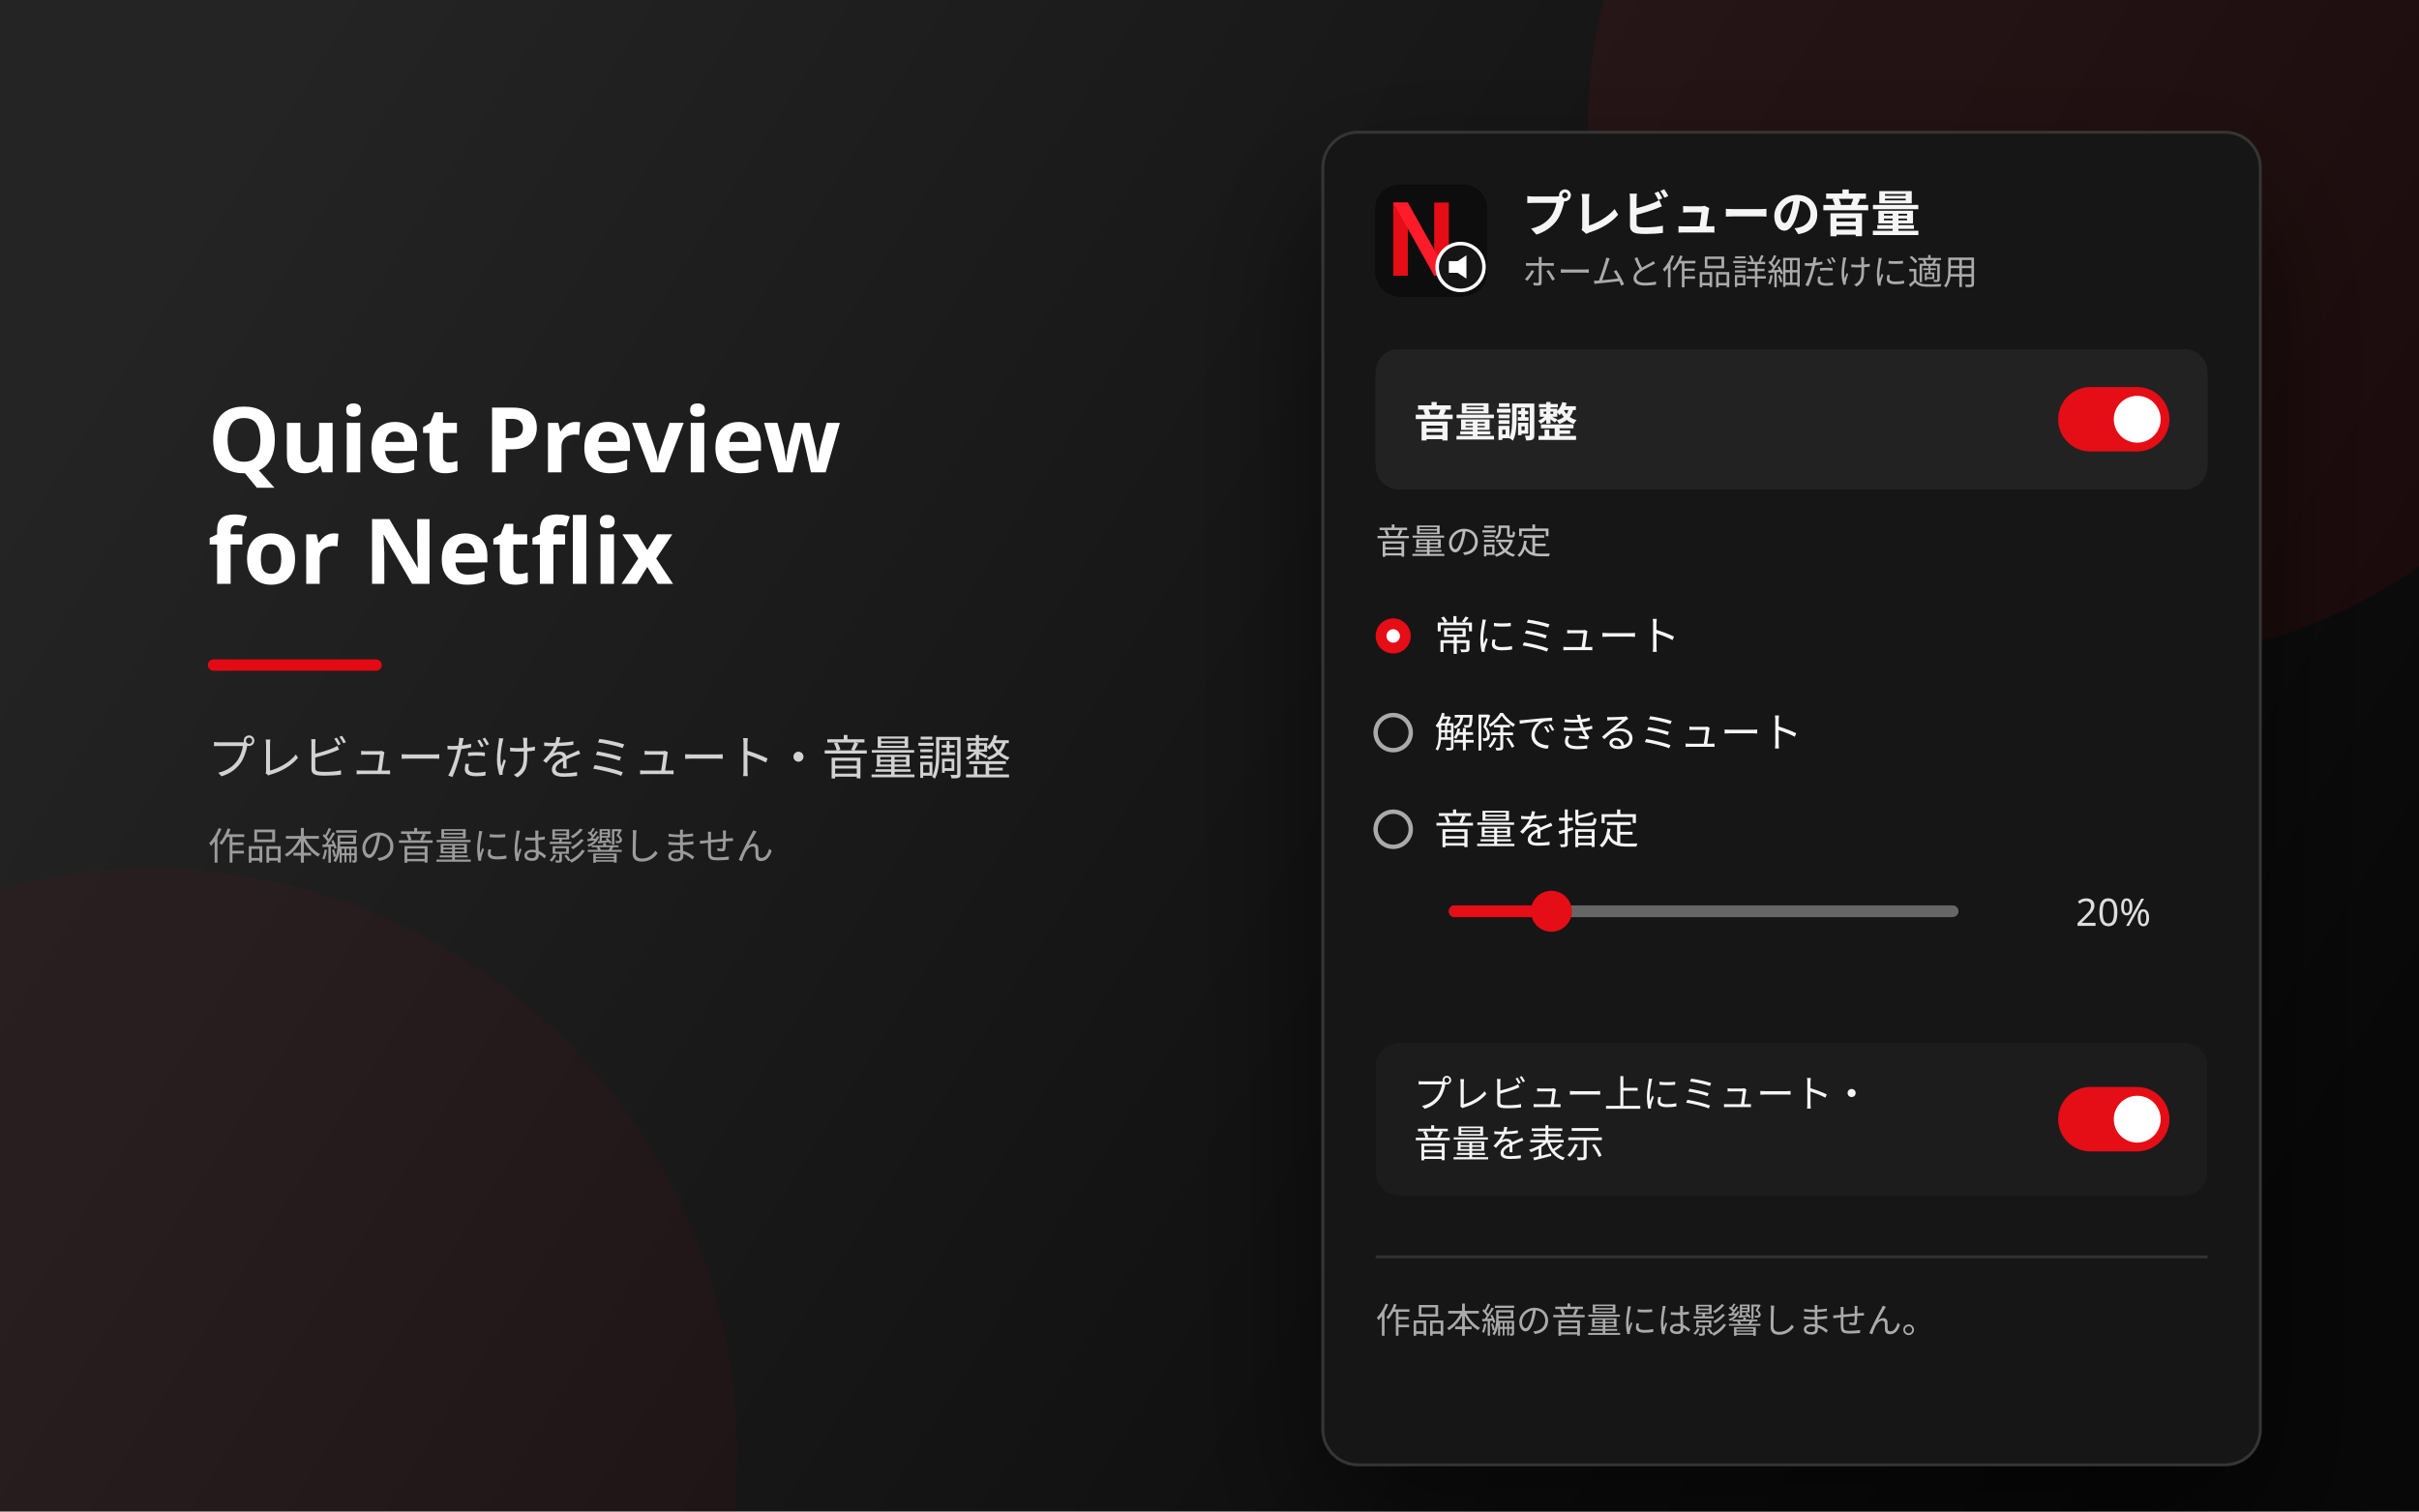
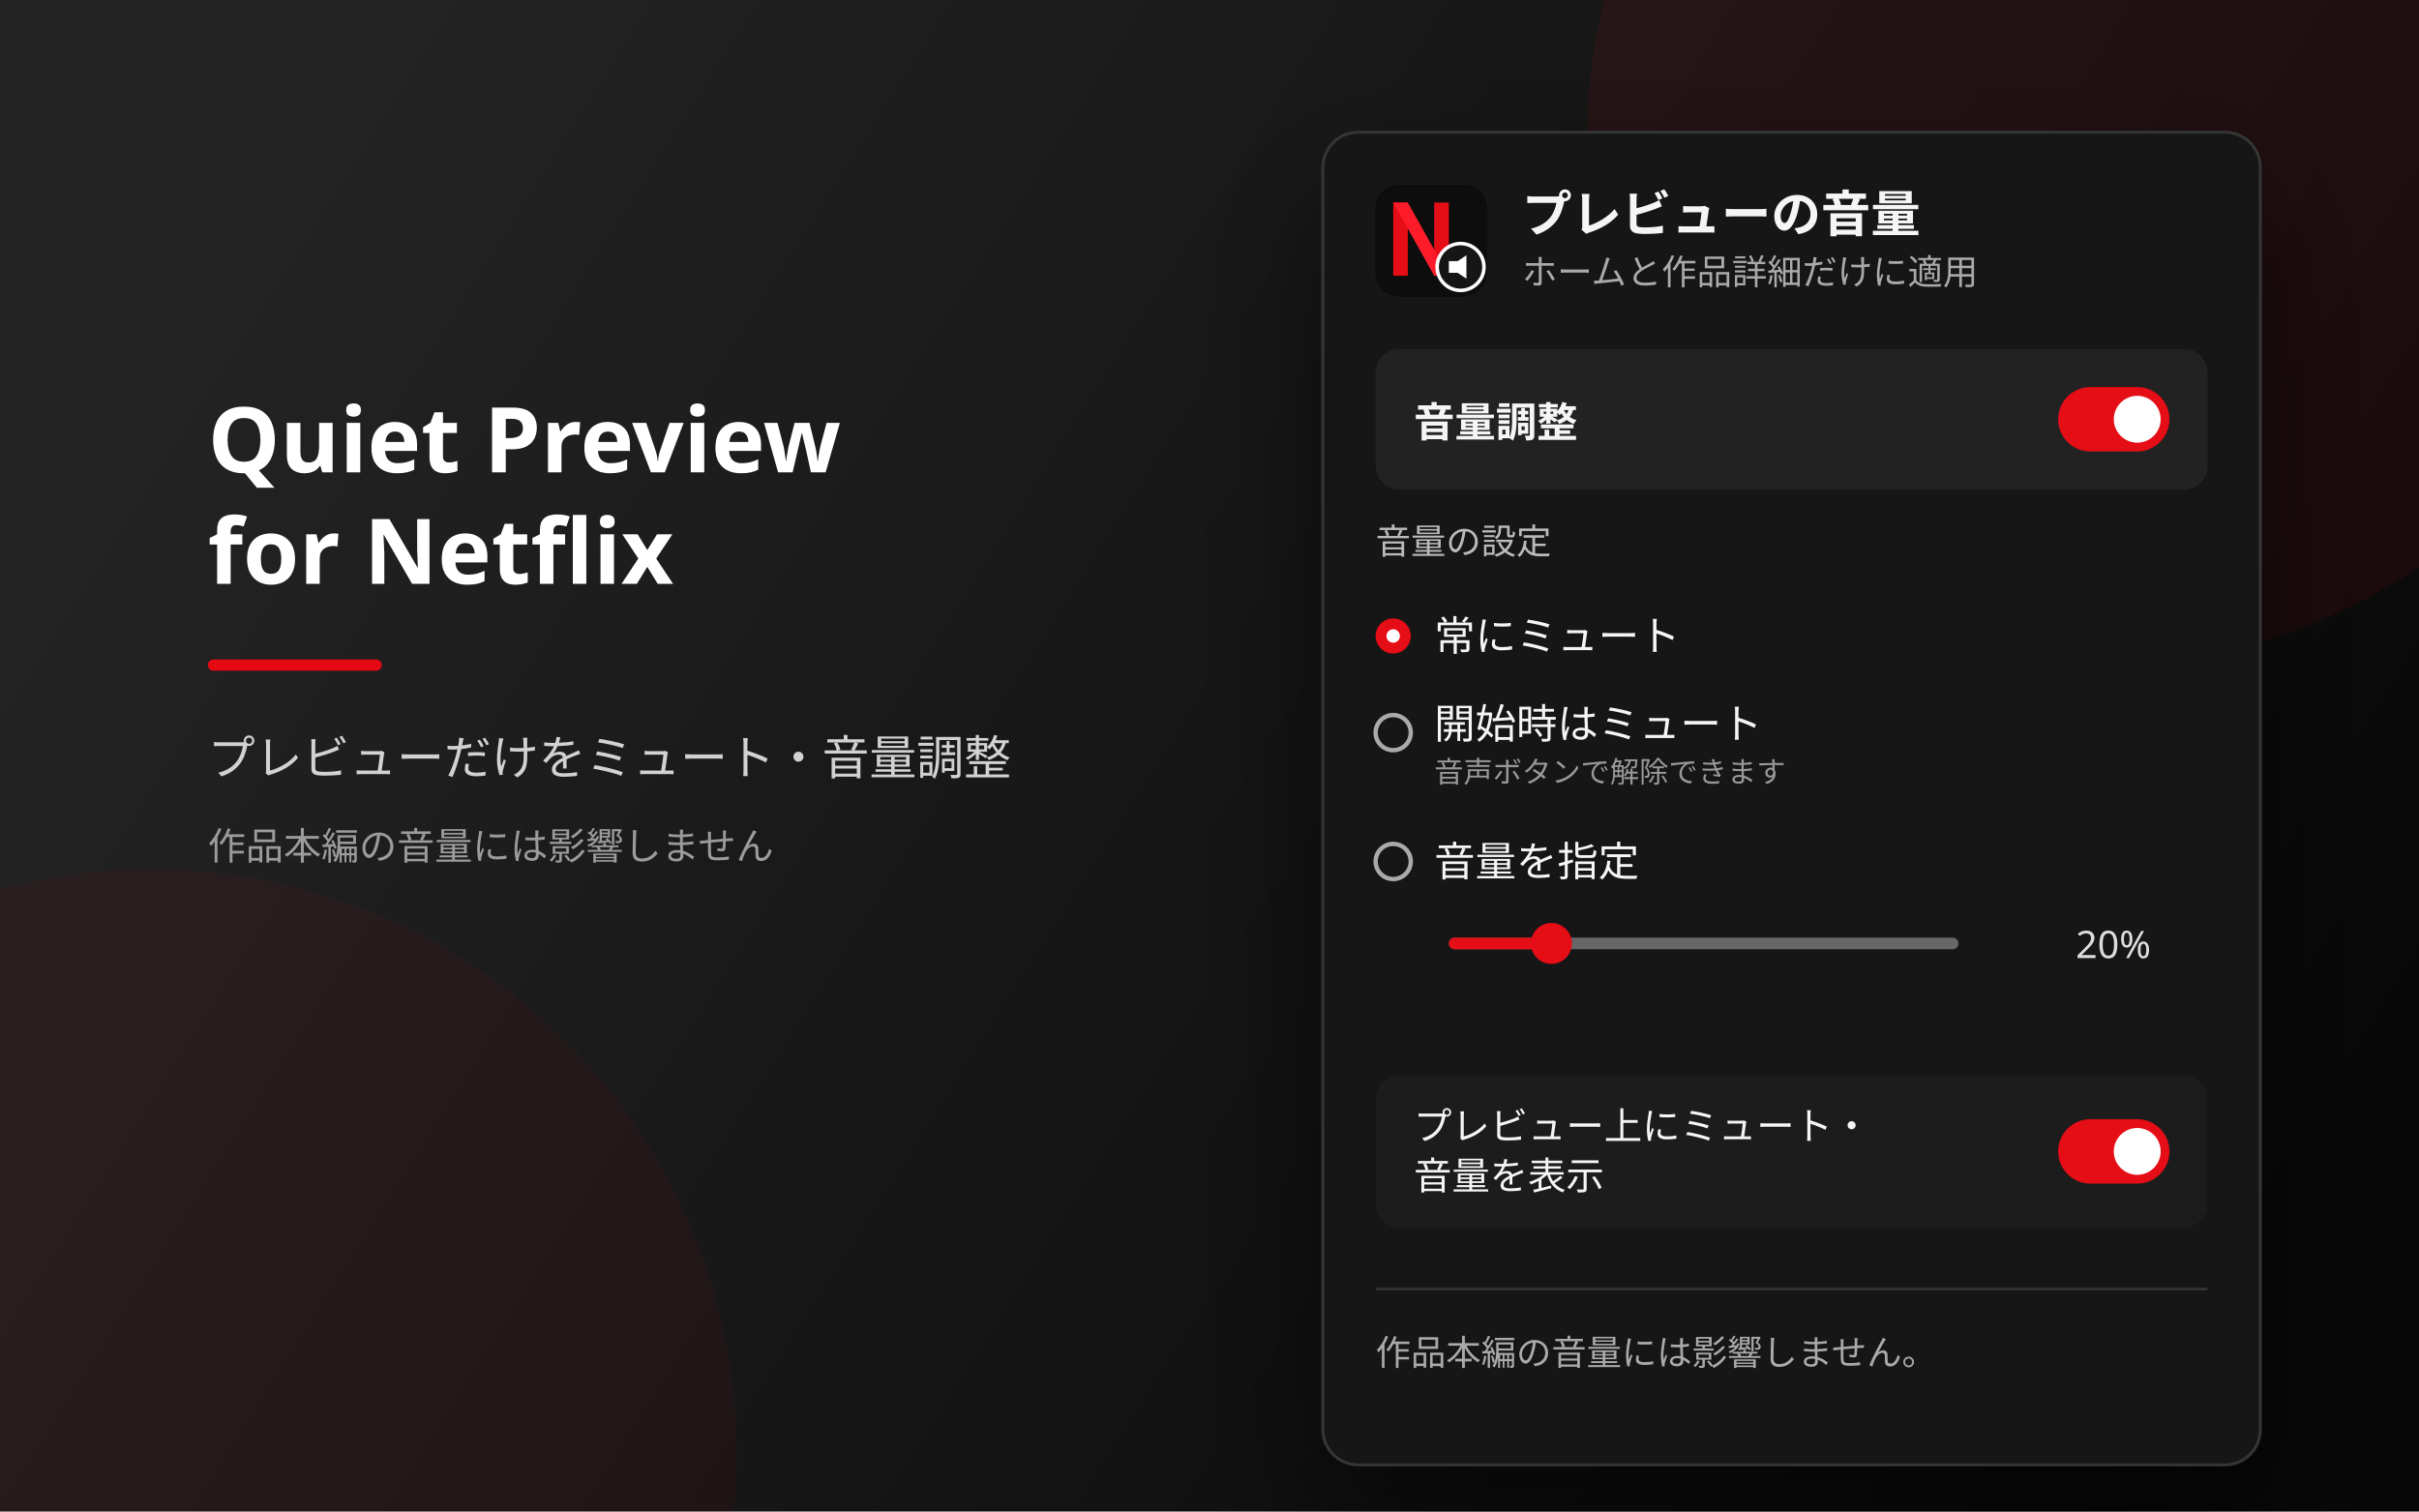
<svg xmlns="http://www.w3.org/2000/svg" width="1280" height="800" viewBox="0 0 1280 800">
  <defs>
    <linearGradient id="background" x1="120" y1="70" x2="1160" y2="730" gradientUnits="userSpaceOnUse">
      <stop stop-color="#242424" />
      <stop offset="1" stop-color="#080808" />
    </linearGradient>
    <linearGradient id="redGlow" x1="0" y1="0" x2="1" y2="1">
      <stop stop-color="#ff2934" />
      <stop offset="1" stop-color="#a80810" />
    </linearGradient>
    <filter id="shadow" x="-30%" y="-30%" width="160%" height="160%">
      <feDropShadow dx="0" dy="22" stdDeviation="24" flood-color="#000" flood-opacity=".55" />
    </filter>
  </defs>
  <rect width="1280" height="800" fill="url(#background)" />
  <circle cx="1120" cy="70" r="280" fill="#e50914" opacity=".08" />
  <circle cx="80" cy="770" r="310" fill="#e50914" opacity=".05" />
  <g font-family="Yu Gothic, Meiryo, sans-serif">
    <text x="110" y="250" fill="#fff" font-size="48" font-weight="700">Quiet Preview</text>
    <text x="110" y="309" fill="#fff" font-size="48" font-weight="700">for Netflix</text>
    <rect x="110" y="349" width="92" height="6" rx="3" fill="#e50914" />
    <text x="110" y="410" fill="#d2d2d2" font-size="25">プレビューだけをミュート・音量調整</text>
    <text x="110" y="455" fill="#9b9b9b" font-size="20">作品本編の音量には影響しません</text>
  </g>
  <g transform="translate(700 70) scale(1.55)" filter="url(#shadow)">
    <rect width="320" height="455" rx="12" fill="#141414" stroke="#363636" />
    <g transform="translate(18 18)" font-family="Yu Gothic, Meiryo, sans-serif">
      <g>
        <rect width="38" height="38" rx="8" fill="#080808" />
        <path d="M6 6h5v25H6zM20 6h5v25H20z" fill="#e50914" />
        <path d="M6 6h5l14 25h-5z" fill="#ff1f2b" />
        <circle cx="29" cy="28" r="8" fill="#181818" stroke="#fff" stroke-width="1.2" />
        <path d="M25 26v4h3l3 2v-8l-3 2h-3Z" fill="#fff" />
        <text x="50" y="16" fill="#f5f5f5" font-size="17" font-weight="700">プレビューの音量</text>
        <text x="50" y="34" fill="#aaa" font-size="12">ホームと作品詳細だけに適用</text>
      </g>
      <g transform="translate(0 56)">
        <rect width="284" height="48" rx="8" fill="#242424" />
        <text x="13" y="30" fill="#f5f5f5" font-size="14" font-weight="600">音量調整</text>
        <rect x="233" y="13" width="38" height="22" rx="11" fill="#e50914" />
        <circle cx="260" cy="24" r="8" fill="#fff" />
      </g>
      <g transform="translate(0 126)">
        <text x="0" y="0" fill="#bbb" font-size="12">音量の設定</text>
        <circle cx="6" cy="28" r="6" fill="#e50914" />
        <circle cx="6" cy="28" r="2.3" fill="#fff" />
        <text x="20" y="33" fill="#f5f5f5" font-size="14">常にミュート</text>
        <circle cx="6" cy="61" r="6" fill="none" stroke="#aaa" stroke-width="1.5" />
-         <text x="20" y="66" fill="#f5f5f5" font-size="14">解除できるミュート</text>
-         <circle cx="6" cy="94" r="6" fill="none" stroke="#aaa" stroke-width="1.5" />
-         <text x="20" y="99" fill="#f5f5f5" font-size="14">音量を指定</text>
-         <rect x="25" y="120" width="174" height="4" rx="2" fill="#666" />
-         <rect x="25" y="120" width="35" height="4" rx="2" fill="#e50914" />
-         <circle cx="60" cy="122" r="7" fill="#e50914" />
-         <text x="239" y="127" fill="#ddd" font-size="13">20%</text>
+         <text x="20" y="63" fill="#f5f5f5" font-size="14">開始時はミュート</text>
+         <text x="20" y="78" fill="#999" font-size="10">音声ボタンで解除できます</text>
+         <circle cx="6" cy="105" r="6" fill="none" stroke="#aaa" stroke-width="1.5" />
+         <text x="20" y="110" fill="#f5f5f5" font-size="14">音量を指定</text>
+         <rect x="25" y="131" width="174" height="4" rx="2" fill="#666" />
+         <rect x="25" y="131" width="35" height="4" rx="2" fill="#e50914" />
+         <circle cx="60" cy="133" r="7" fill="#e50914" />
+         <text x="239" y="138" fill="#ddd" font-size="13">20%</text>
      </g>
-       <g transform="translate(0 293)">
+       <g transform="translate(0 304)">
        <rect width="284" height="52" rx="8" fill="#1e1e1e" />
        <text x="13" y="22" fill="#f5f5f5" font-size="13">プレビュー上にミュート・</text>
        <text x="13" y="39" fill="#f5f5f5" font-size="13">音量を表示</text>
        <rect x="233" y="15" width="38" height="22" rx="11" fill="#e50914" />
        <circle cx="260" cy="26" r="8" fill="#fff" />
      </g>
-       <line x1="0" y1="366" x2="284" y2="366" stroke="#333" />
-       <text x="0" y="392" fill="#aaa" font-size="12">作品本編の音量には影響しません。</text>
+       <line x1="0" y1="377" x2="284" y2="377" stroke="#333" />
+       <text x="0" y="403" fill="#aaa" font-size="12">作品本編の音量には影響しません。</text>
    </g>
  </g>
</svg>
